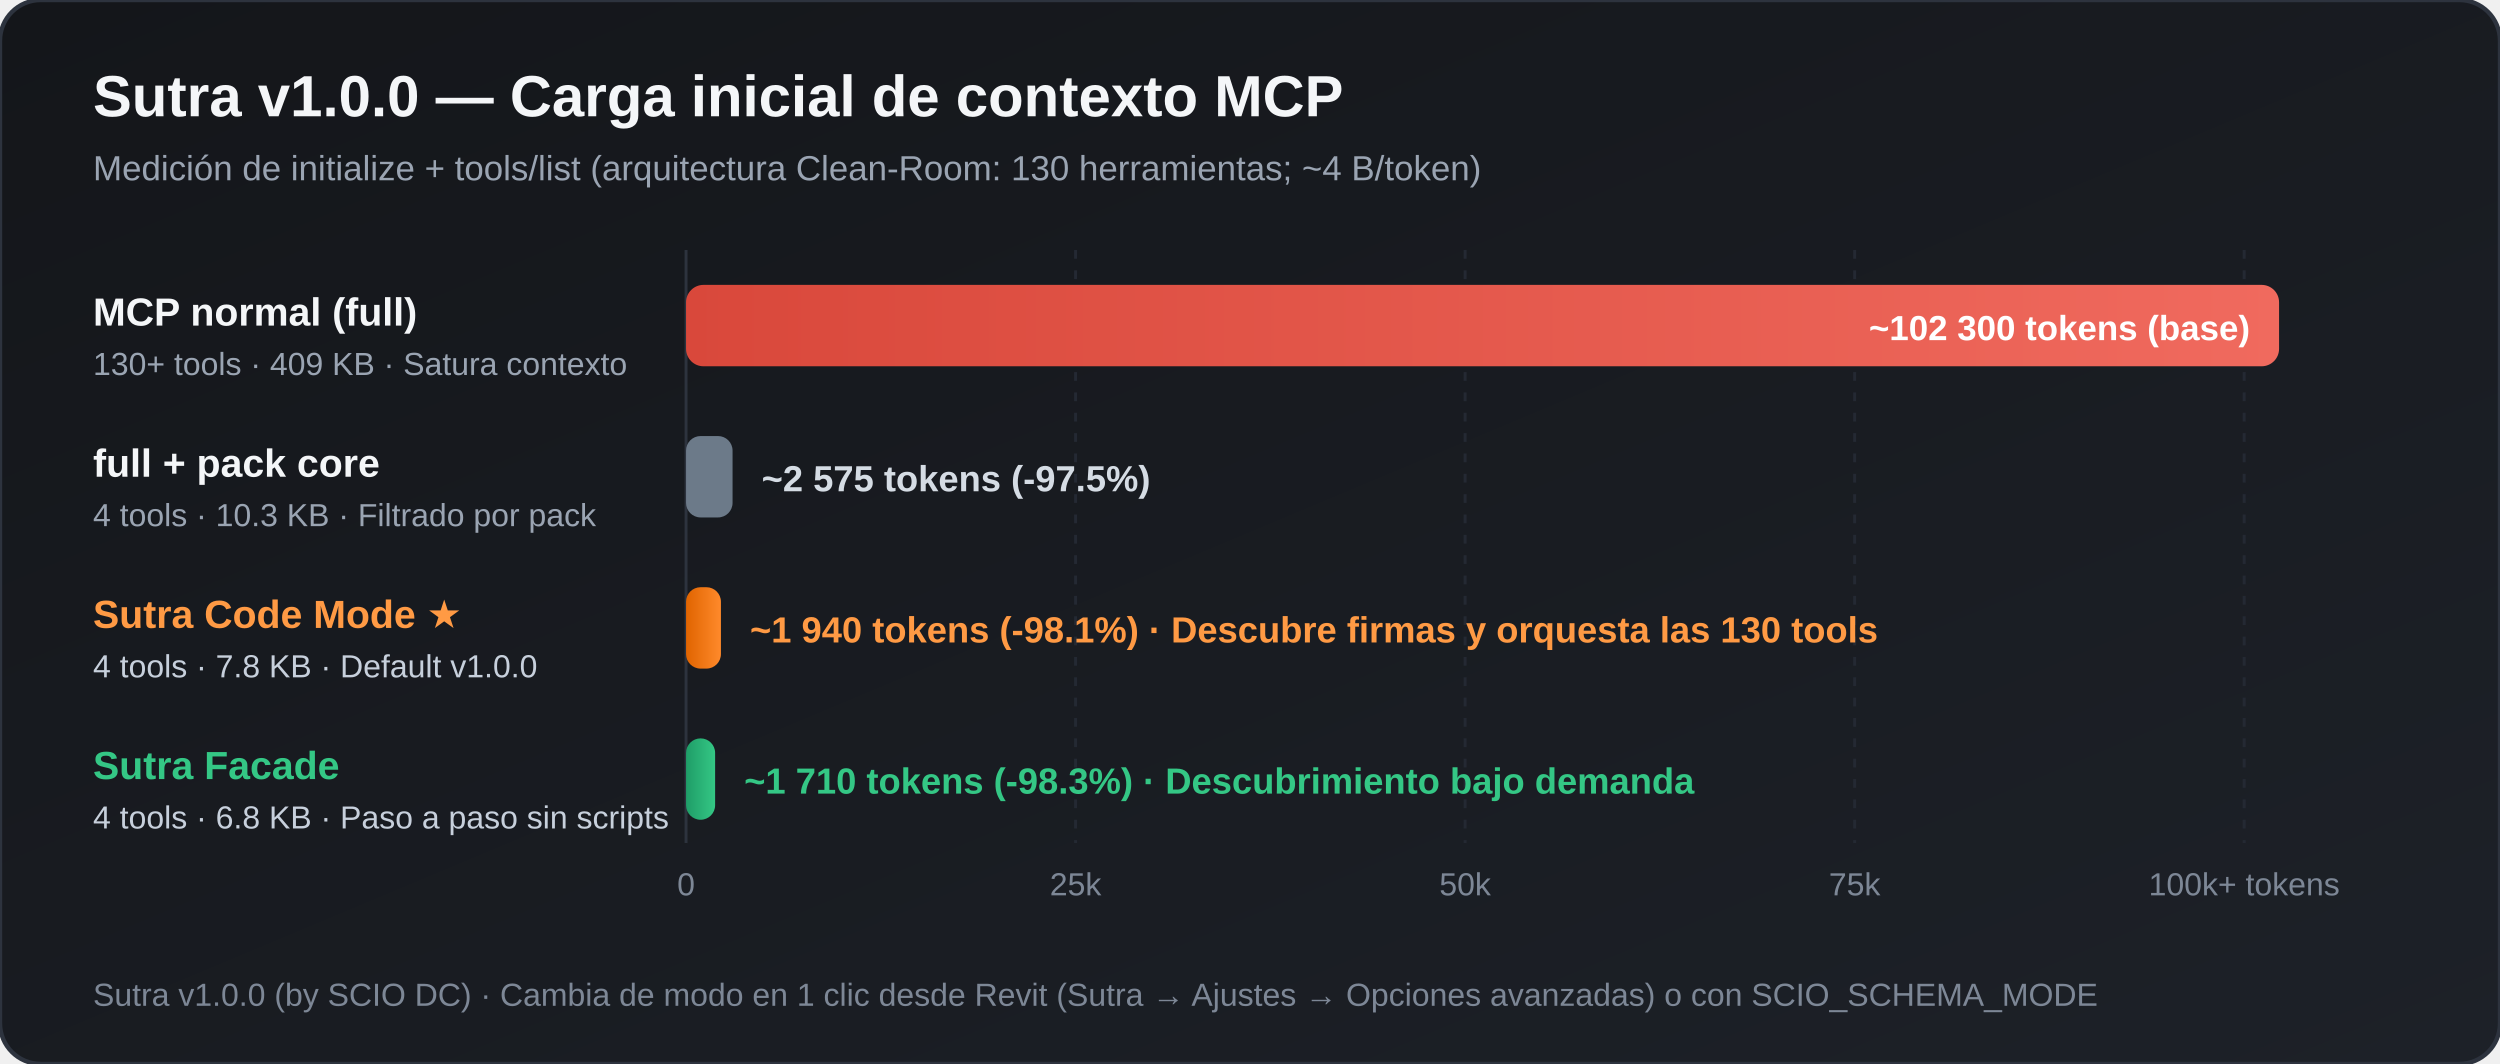
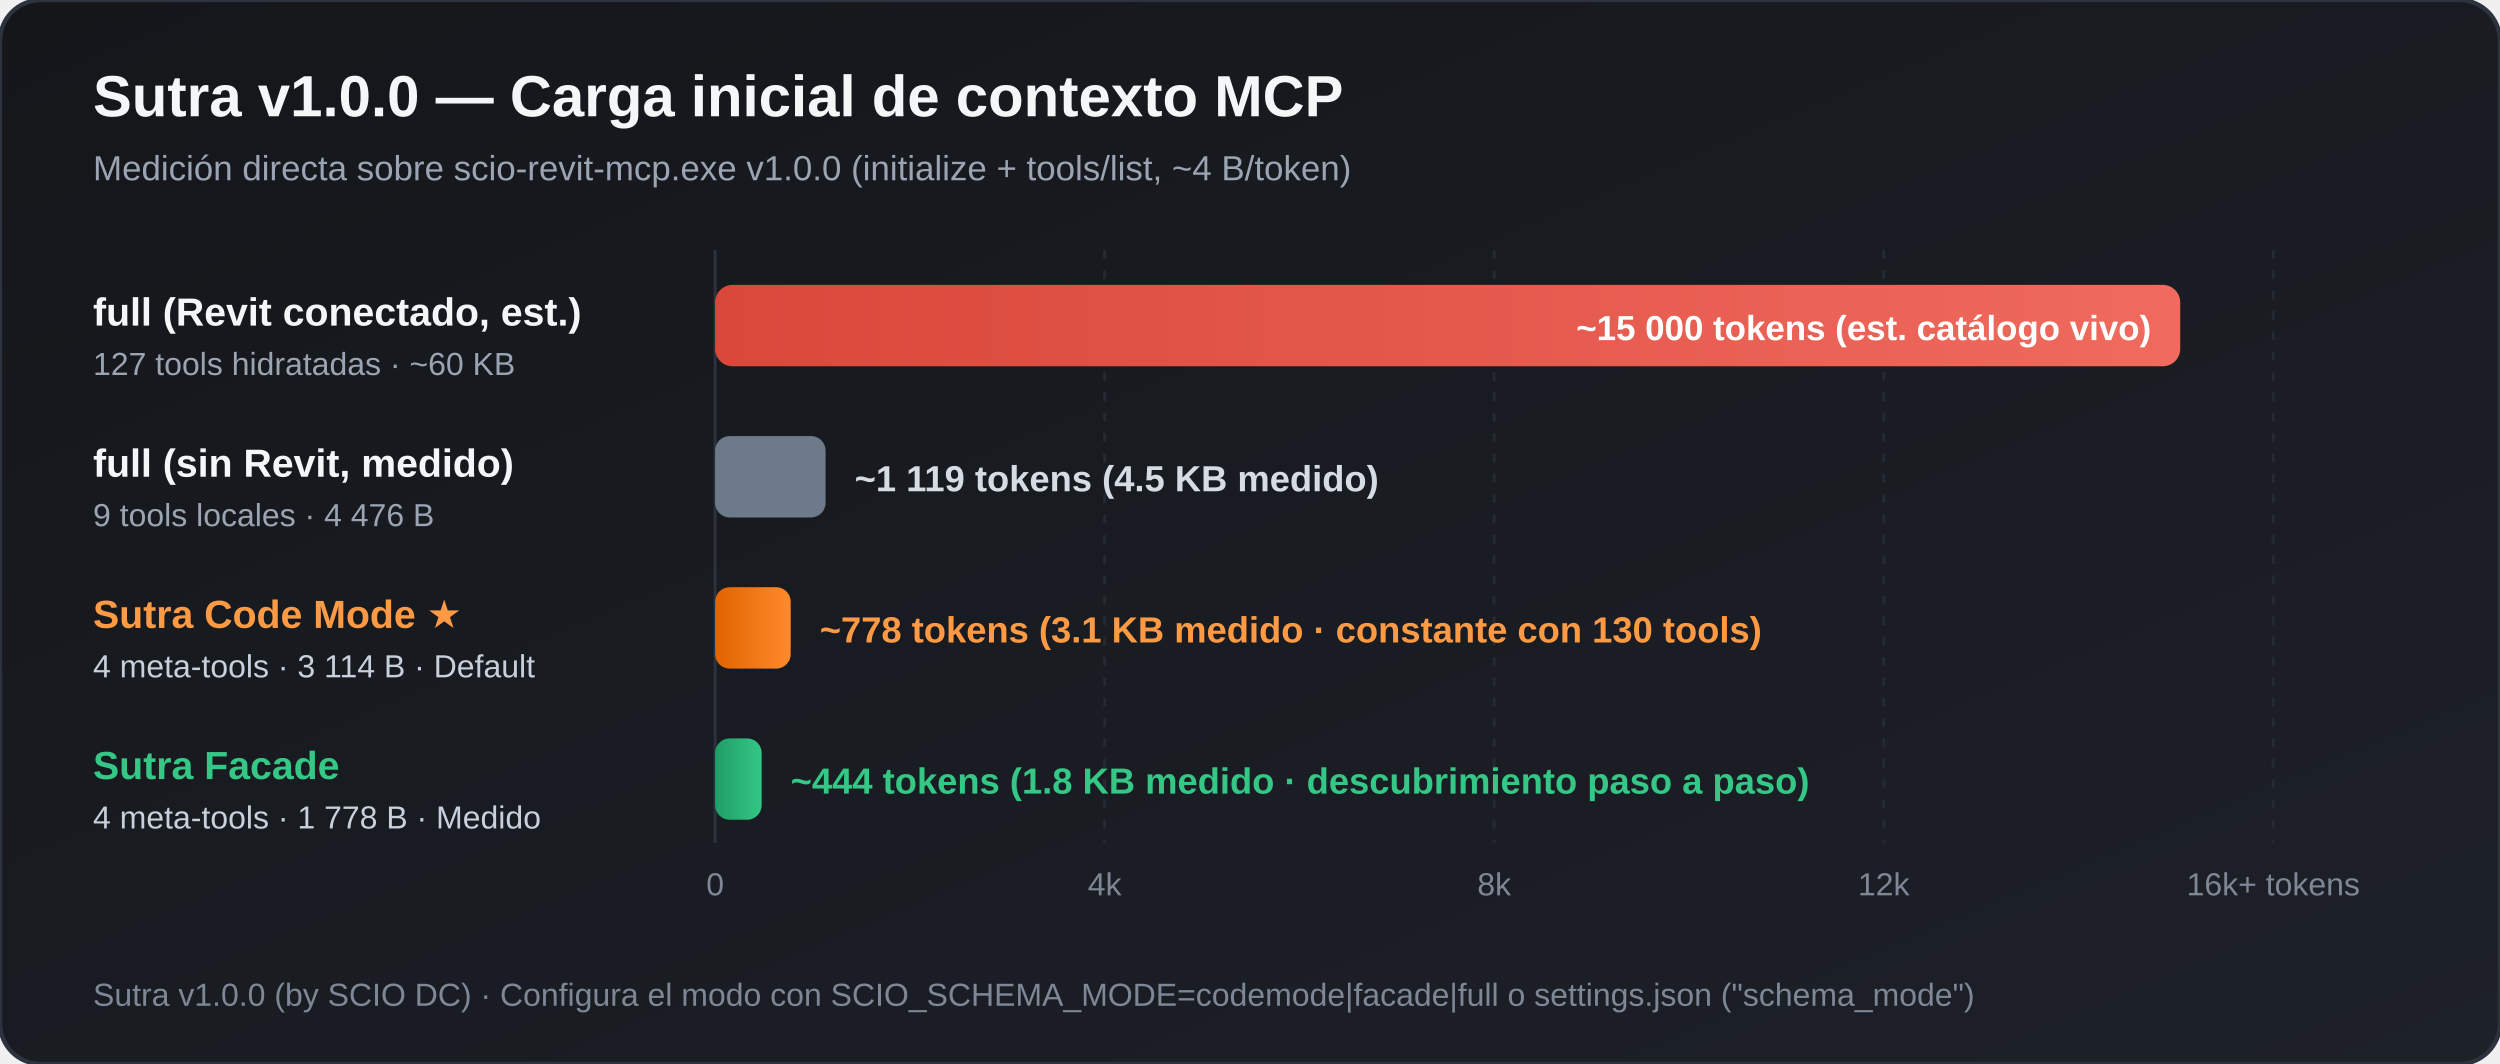
- <svg xmlns="http://www.w3.org/2000/svg" viewBox="0 0 860 366" width="860" height="366" role="img" aria-label="Sutra Revit MCP — Initial Context Footprint Comparison">
+ <svg xmlns="http://www.w3.org/2000/svg" viewBox="0 0 860 366" width="860" height="366" role="img" aria-label="Sutra v1.0.0 — Initial Context Footprint Comparison">
  <defs>
    <linearGradient id="bg" x1="0" y1="0" x2="1" y2="1">
      <stop offset="0%" stop-color="#14161A" />
      <stop offset="100%" stop-color="#1D2128" />
    </linearGradient>
    <linearGradient id="barFull" x1="0" y1="0" x2="1" y2="0">
      <stop offset="0%" stop-color="#D9483B" />
      <stop offset="100%" stop-color="#F06A5E" />
    </linearGradient>
    <linearGradient id="barScio" x1="0" y1="0" x2="1" y2="0">
      <stop offset="0%" stop-color="#E06400" />
      <stop offset="100%" stop-color="#FF8A2B" />
    </linearGradient>
    <linearGradient id="barFacade" x1="0" y1="0" x2="1" y2="0">
      <stop offset="0%" stop-color="#1F9D68" />
      <stop offset="100%" stop-color="#34C785" />
    </linearGradient>
  </defs>
  <rect x="0" y="0" width="860" height="366" rx="14" fill="url(#bg)" stroke="#2D333E" stroke-width="1.5" />
  <text x="32" y="40" font-family="Segoe UI, Arial, sans-serif" font-size="20" font-weight="700" fill="#F4F6F8">Sutra v1.0.0 — Carga inicial de contexto MCP</text>
-   <text x="32" y="62" font-family="Segoe UI, Arial, sans-serif" font-size="12" fill="#9AA4B2">Medición de initialize + tools/list (arquitectura Clean-Room: 130 herramientas; ~4 B/token)</text>
-   <line x1="236" y1="86" x2="236" y2="290" stroke="#2D333E" stroke-width="1" />
-   <line x1="370" y1="86" x2="370" y2="290" stroke="#242933" stroke-width="1" stroke-dasharray="3,4" />
-   <line x1="504" y1="86" x2="504" y2="290" stroke="#242933" stroke-width="1" stroke-dasharray="3,4" />
-   <line x1="638" y1="86" x2="638" y2="290" stroke="#242933" stroke-width="1" stroke-dasharray="3,4" />
-   <line x1="772" y1="86" x2="772" y2="290" stroke="#242933" stroke-width="1" stroke-dasharray="3,4" />
-   <text x="236" y="308" font-family="Segoe UI, Arial, sans-serif" font-size="11" fill="#7D8796" text-anchor="middle">0</text>
-   <text x="370" y="308" font-family="Segoe UI, Arial, sans-serif" font-size="11" fill="#7D8796" text-anchor="middle">25k</text>
-   <text x="504" y="308" font-family="Segoe UI, Arial, sans-serif" font-size="11" fill="#7D8796" text-anchor="middle">50k</text>
-   <text x="638" y="308" font-family="Segoe UI, Arial, sans-serif" font-size="11" fill="#7D8796" text-anchor="middle">75k</text>
-   <text x="772" y="308" font-family="Segoe UI, Arial, sans-serif" font-size="11" fill="#7D8796" text-anchor="middle">100k+ tokens</text>
-   <text x="32" y="112" font-family="Segoe UI, Arial, sans-serif" font-size="13.5" font-weight="600" fill="#F4F6F8">MCP normal (full)</text>
-   <text x="32" y="129" font-family="Segoe UI, Arial, sans-serif" font-size="11" fill="#9AA4B2">130+ tools · 409 KB · Satura contexto</text>
-   <rect x="236" y="98" width="548" height="28" rx="6" fill="url(#barFull)" />
-   <text x="774" y="117" font-family="Segoe UI, Arial, sans-serif" font-size="12" font-weight="700" fill="#FFFFFF" text-anchor="end">~102 300 tokens (base)</text>
-   <text x="32" y="164" font-family="Segoe UI, Arial, sans-serif" font-size="13.5" font-weight="600" fill="#F4F6F8">full + pack core</text>
-   <text x="32" y="181" font-family="Segoe UI, Arial, sans-serif" font-size="11" fill="#9AA4B2">4 tools · 10.3 KB · Filtrado por pack</text>
-   <rect x="236" y="150" width="16" height="28" rx="5" fill="#6C7A89" />
-   <text x="262" y="169" font-family="Segoe UI, Arial, sans-serif" font-size="12.5" font-weight="600" fill="#D5DCE4">~2 575 tokens  (-97.5%)</text>
+   <text x="32" y="62" font-family="Segoe UI, Arial, sans-serif" font-size="12" fill="#9AA4B2">Medición directa sobre scio-revit-mcp.exe v1.0.0 (initialize + tools/list, ~4 B/token)</text>
+   <line x1="246" y1="86" x2="246" y2="290" stroke="#2D333E" stroke-width="1" />
+   <line x1="380" y1="86" x2="380" y2="290" stroke="#242933" stroke-width="1" stroke-dasharray="3,4" />
+   <line x1="514" y1="86" x2="514" y2="290" stroke="#242933" stroke-width="1" stroke-dasharray="3,4" />
+   <line x1="648" y1="86" x2="648" y2="290" stroke="#242933" stroke-width="1" stroke-dasharray="3,4" />
+   <line x1="782" y1="86" x2="782" y2="290" stroke="#242933" stroke-width="1" stroke-dasharray="3,4" />
+   <text x="246" y="308" font-family="Segoe UI, Arial, sans-serif" font-size="11" fill="#7D8796" text-anchor="middle">0</text>
+   <text x="380" y="308" font-family="Segoe UI, Arial, sans-serif" font-size="11" fill="#7D8796" text-anchor="middle">4k</text>
+   <text x="514" y="308" font-family="Segoe UI, Arial, sans-serif" font-size="11" fill="#7D8796" text-anchor="middle">8k</text>
+   <text x="648" y="308" font-family="Segoe UI, Arial, sans-serif" font-size="11" fill="#7D8796" text-anchor="middle">12k</text>
+   <text x="782" y="308" font-family="Segoe UI, Arial, sans-serif" font-size="11" fill="#7D8796" text-anchor="middle">16k+ tokens</text>
+   <text x="32" y="112" font-family="Segoe UI, Arial, sans-serif" font-size="13.5" font-weight="600" fill="#F4F6F8">full (Revit conectado, est.)</text>
+   <text x="32" y="129" font-family="Segoe UI, Arial, sans-serif" font-size="11" fill="#9AA4B2">127 tools hidratadas · ~60 KB</text>
+   <rect x="246" y="98" width="504" height="28" rx="6" fill="url(#barFull)" />
+   <text x="740" y="117" font-family="Segoe UI, Arial, sans-serif" font-size="12" font-weight="700" fill="#FFFFFF" text-anchor="end">~15 000 tokens (est. catálogo vivo)</text>
+   <text x="32" y="164" font-family="Segoe UI, Arial, sans-serif" font-size="13.5" font-weight="600" fill="#F4F6F8">full (sin Revit, medido)</text>
+   <text x="32" y="181" font-family="Segoe UI, Arial, sans-serif" font-size="11" fill="#9AA4B2">9 tools locales · 4 476 B</text>
+   <rect x="246" y="150" width="38" height="28" rx="5" fill="#6C7A89" />
+   <text x="294" y="169" font-family="Segoe UI, Arial, sans-serif" font-size="12.5" font-weight="600" fill="#D5DCE4">~1 119 tokens  (4.5 KB medido)</text>
  <text x="32" y="216" font-family="Segoe UI, Arial, sans-serif" font-size="13.5" font-weight="700" fill="#FF9A44">Sutra Code Mode ★</text>
-   <text x="32" y="233" font-family="Segoe UI, Arial, sans-serif" font-size="11" fill="#C7D0DC">4 tools · 7.8 KB · Default v1.0.0</text>
-   <rect x="236" y="202" width="12" height="28" rx="5" fill="url(#barScio)" />
-   <text x="258" y="221" font-family="Segoe UI, Arial, sans-serif" font-size="12.5" font-weight="700" fill="#FF9A44">~1 940 tokens  (-98.1%)  · Descubre firmas y orquesta las 130 tools</text>
+   <text x="32" y="233" font-family="Segoe UI, Arial, sans-serif" font-size="11" fill="#C7D0DC">4 meta-tools · 3 114 B · Default</text>
+   <rect x="246" y="202" width="26" height="28" rx="5" fill="url(#barScio)" />
+   <text x="282" y="221" font-family="Segoe UI, Arial, sans-serif" font-size="12.5" font-weight="700" fill="#FF9A44">~778 tokens  (3.1 KB medido · constante con 130 tools)</text>
  <text x="32" y="268" font-family="Segoe UI, Arial, sans-serif" font-size="13.5" font-weight="700" fill="#34C785">Sutra Facade</text>
-   <text x="32" y="285" font-family="Segoe UI, Arial, sans-serif" font-size="11" fill="#C7D0DC">4 tools · 6.8 KB · Paso a paso sin scripts</text>
-   <rect x="236" y="254" width="10" height="28" rx="5" fill="url(#barFacade)" />
-   <text x="256" y="273" font-family="Segoe UI, Arial, sans-serif" font-size="12.5" font-weight="700" fill="#34C785">~1 710 tokens  (-98.3%)  · Descubrimiento bajo demanda</text>
-   <text x="32" y="346" font-family="Segoe UI, Arial, sans-serif" font-size="11" fill="#7D8796">Sutra v1.0.0 (by SCIO DC) · Cambia de modo en 1 clic desde Revit (Sutra → Ajustes → Opciones avanzadas) o con SCIO_SCHEMA_MODE</text>
+   <text x="32" y="285" font-family="Segoe UI, Arial, sans-serif" font-size="11" fill="#C7D0DC">4 meta-tools · 1 778 B · Medido</text>
+   <rect x="246" y="254" width="16" height="28" rx="5" fill="url(#barFacade)" />
+   <text x="272" y="273" font-family="Segoe UI, Arial, sans-serif" font-size="12.5" font-weight="700" fill="#34C785">~444 tokens  (1.8 KB medido · descubrimiento paso a paso)</text>
+   <text x="32" y="346" font-family="Segoe UI, Arial, sans-serif" font-size="11" fill="#7D8796">Sutra v1.0.0 (by SCIO DC) · Configura el modo con SCIO_SCHEMA_MODE=codemode|facade|full o settings.json ("schema_mode")</text>
</svg>
